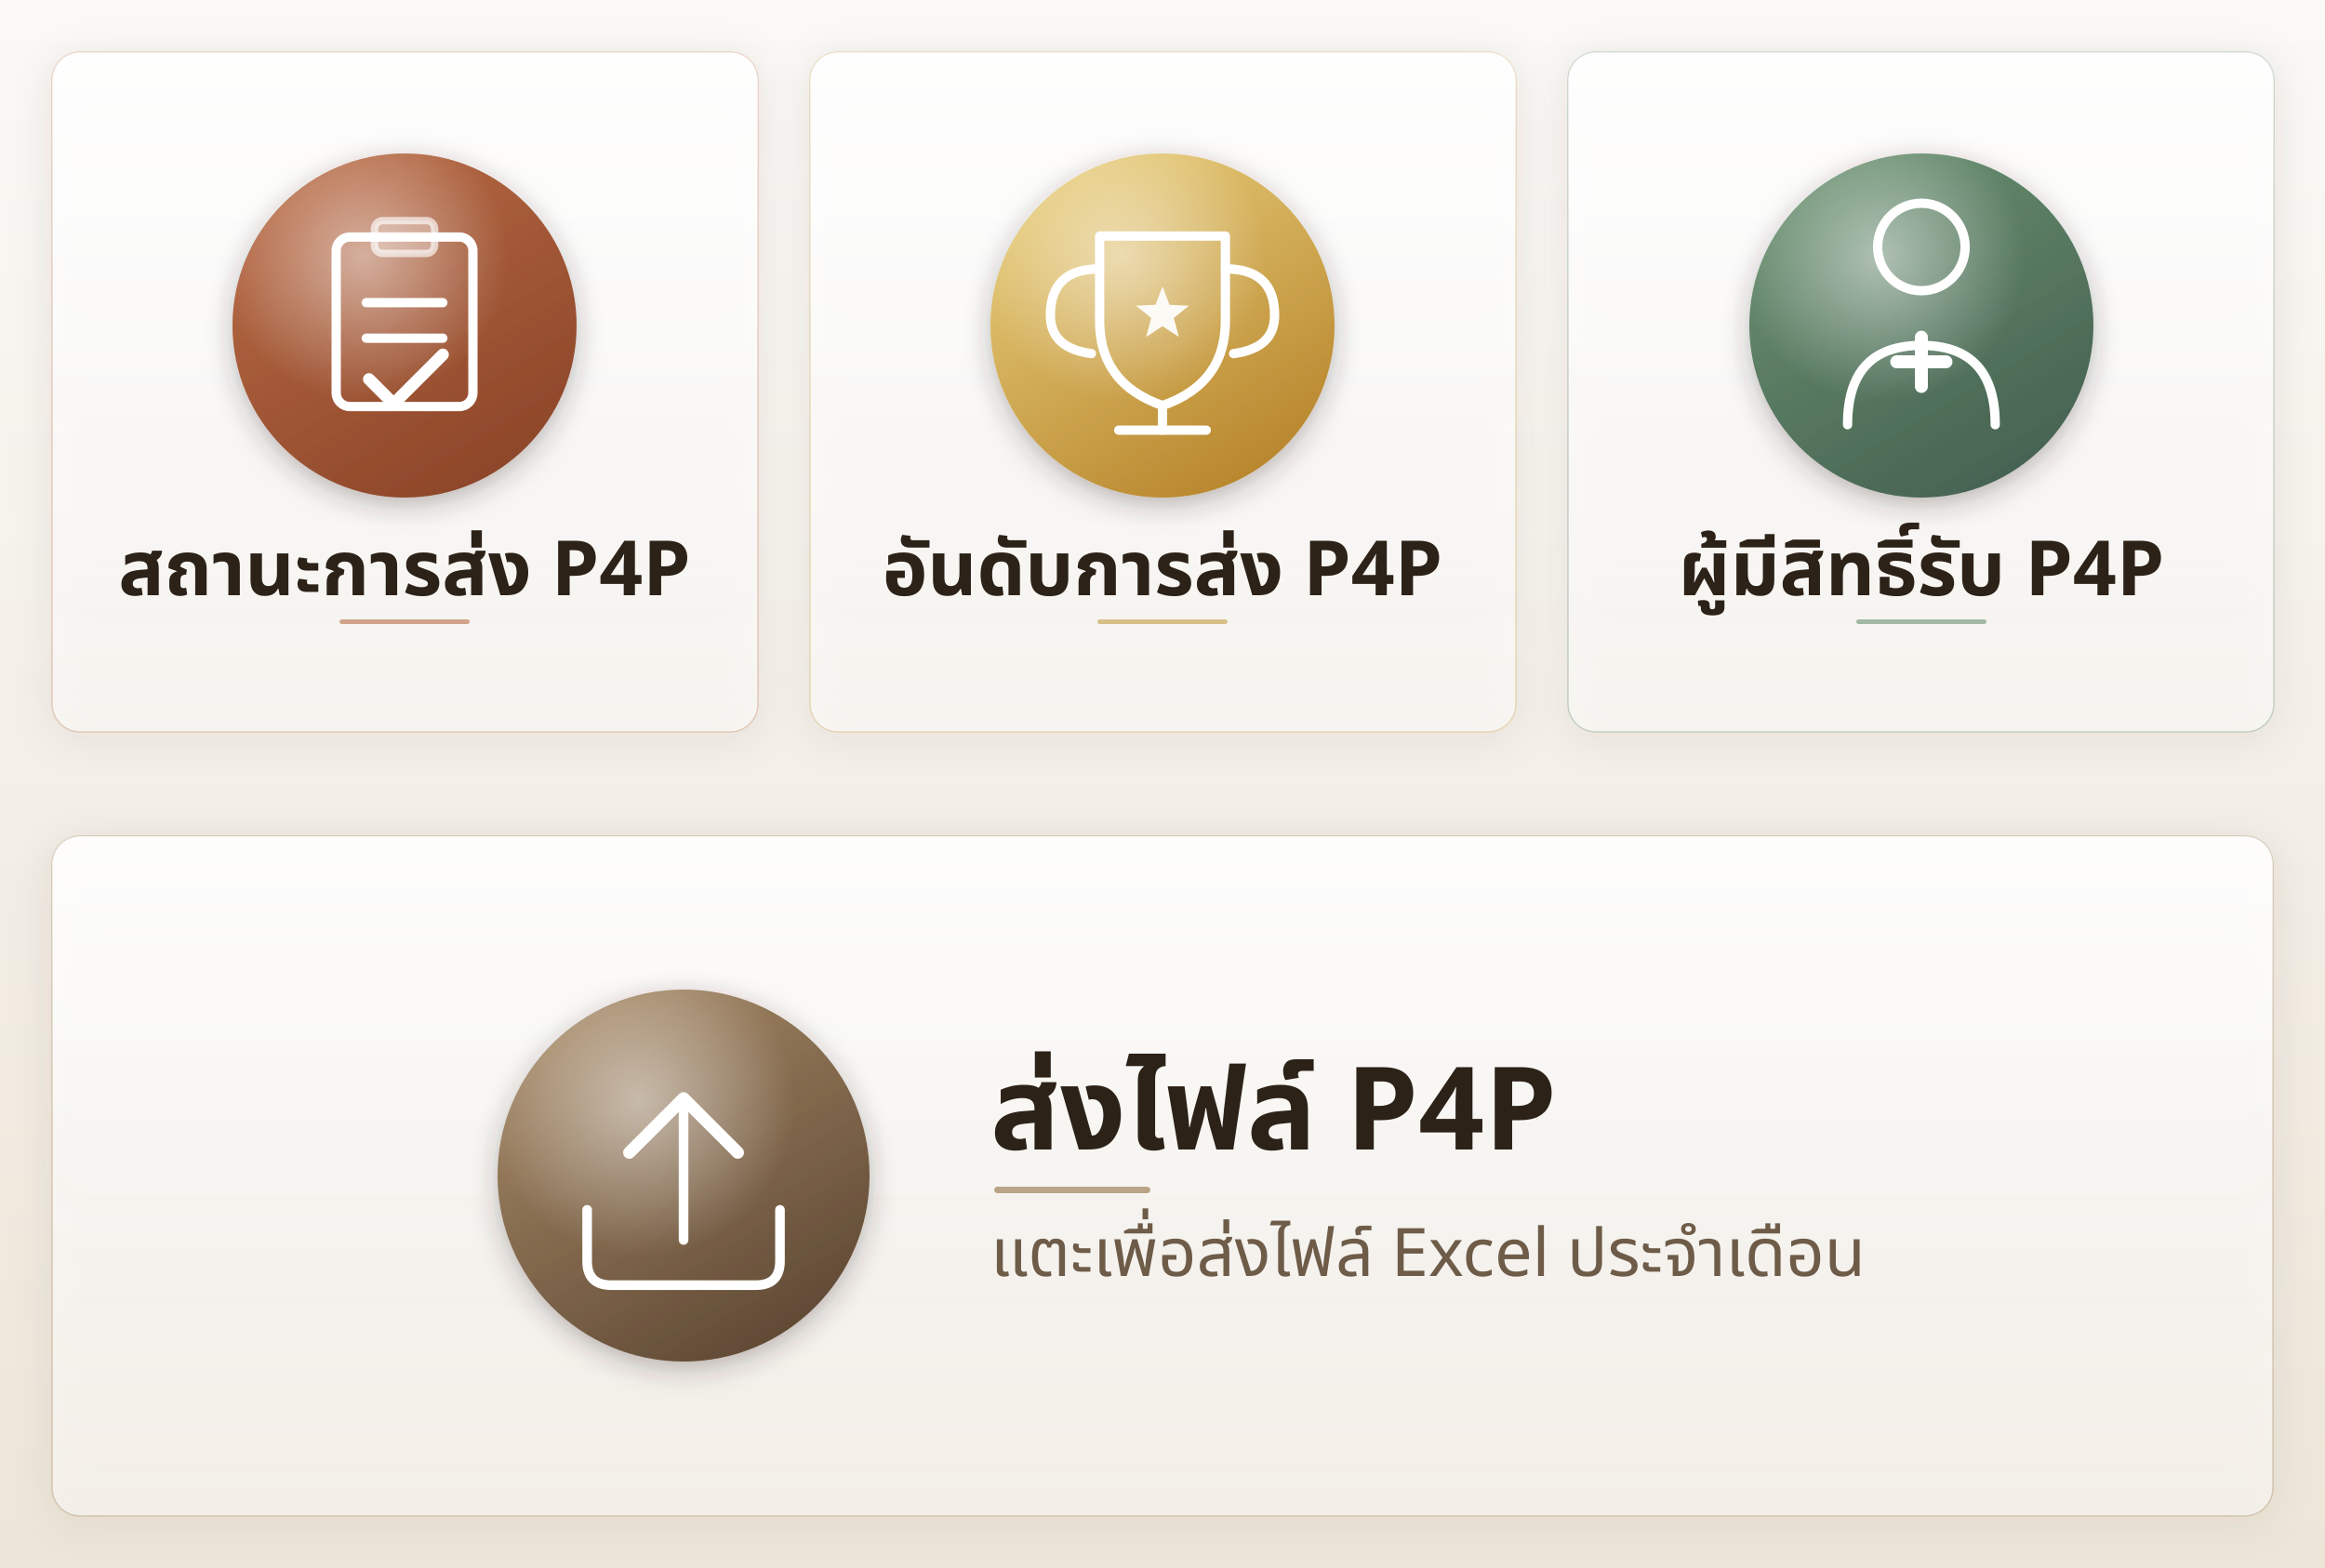
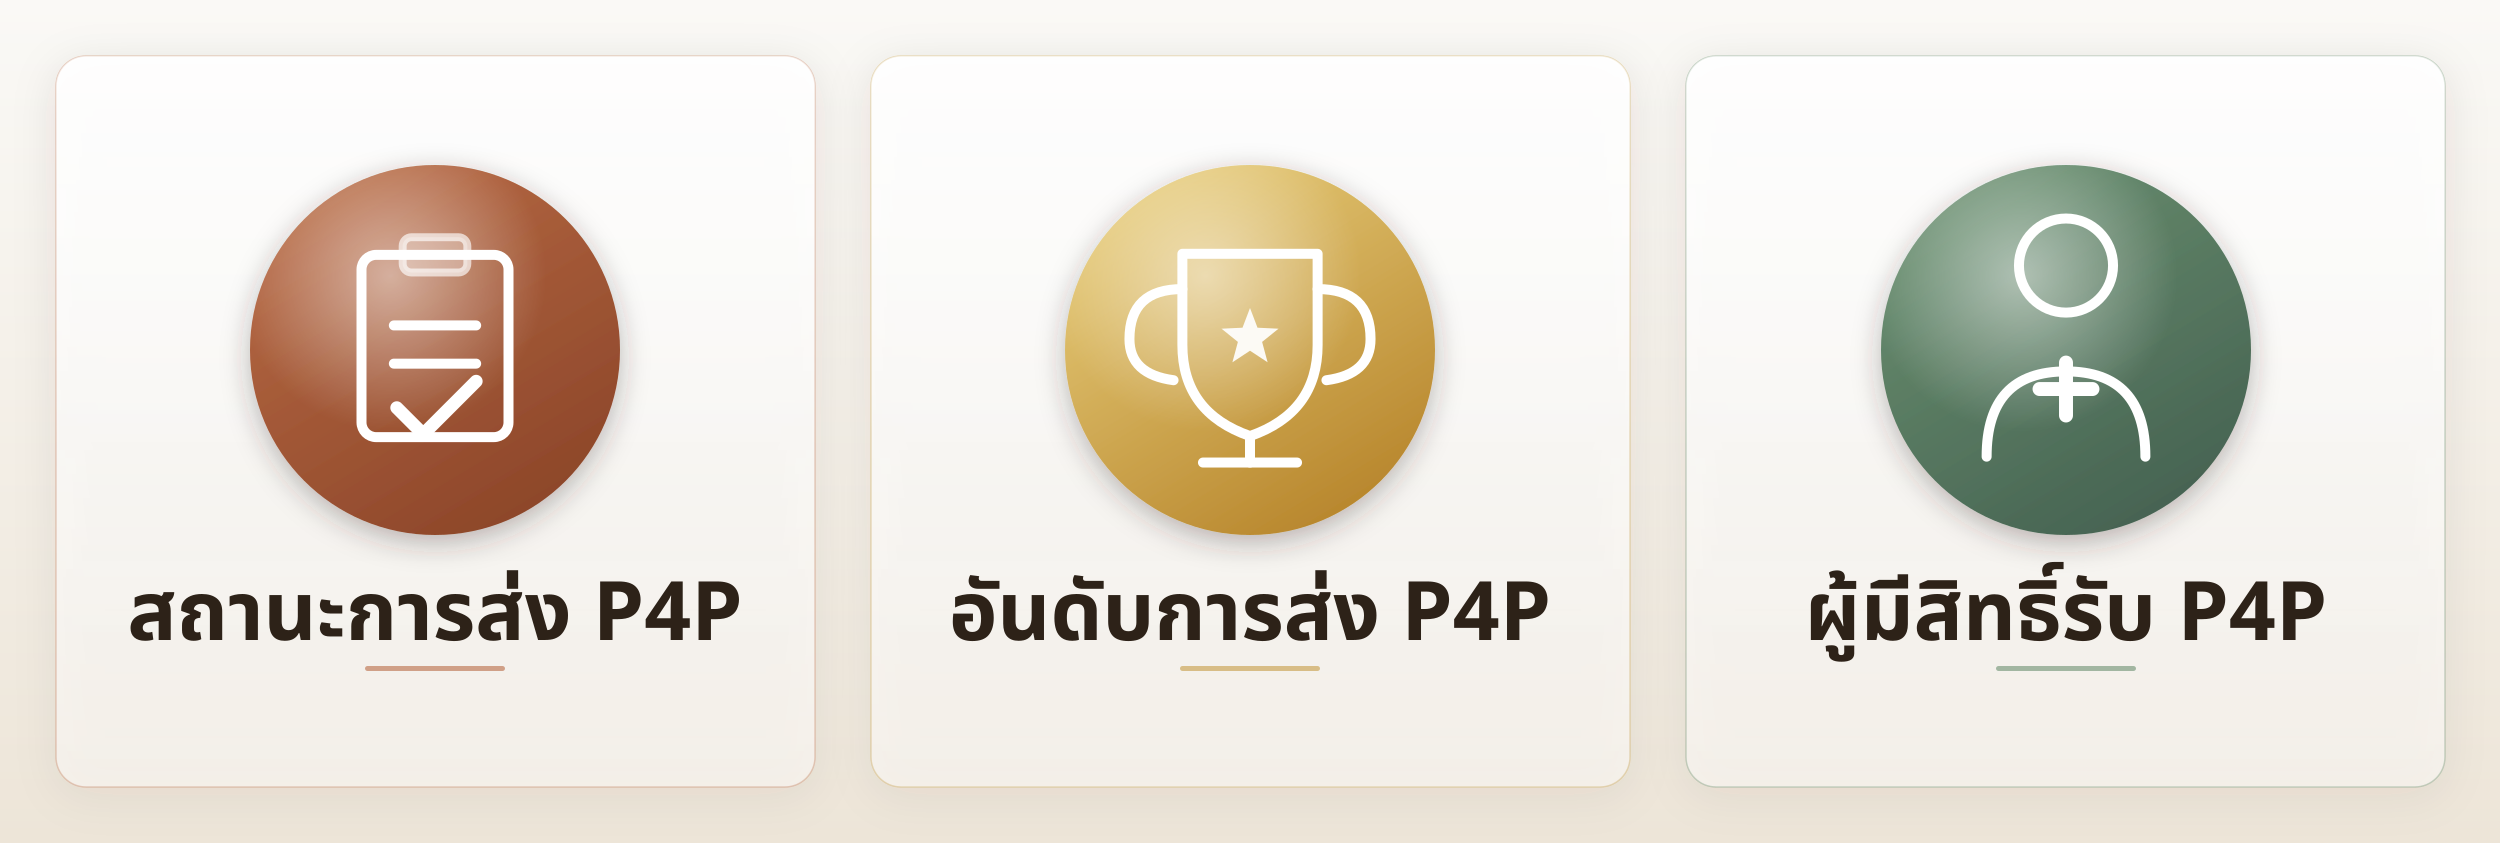
- <svg xmlns="http://www.w3.org/2000/svg" viewBox="0 0 2500 1686">
+ <svg xmlns="http://www.w3.org/2000/svg" viewBox="0 0 2500 843">
  <defs>
    <linearGradient id="bg" x1="0" y1="0" x2="0" y2="1">
      <stop offset="0%" stop-color="#FAF9F6" />
      <stop offset="100%" stop-color="#EDE5D8" />
    </linearGradient>
    <linearGradient id="glass" x1="0" y1="0" x2="0" y2="1">
      <stop offset="0%" stop-color="#FFFFFF" stop-opacity="0.80" />
      <stop offset="100%" stop-color="#FFFFFF" stop-opacity="0.44" />
    </linearGradient>
    <linearGradient id="sheen" x1="0" y1="0" x2="0" y2="1">
      <stop offset="0%" stop-color="#FFFFFF" stop-opacity="0.55" />
      <stop offset="100%" stop-color="#FFFFFF" stop-opacity="0" />
    </linearGradient>
    <linearGradient id="copper" x1="0.2" y1="0" x2="0.8" y2="1">
      <stop offset="0%" stop-color="#B86A44" />
      <stop offset="100%" stop-color="#8A4428" />
    </linearGradient>
    <linearGradient id="gold" x1="0.2" y1="0" x2="0.8" y2="1">
      <stop offset="0%" stop-color="#E8CE7C" />
      <stop offset="100%" stop-color="#B58228" />
    </linearGradient>
    <linearGradient id="sage" x1="0.2" y1="0" x2="0.8" y2="1">
      <stop offset="0%" stop-color="#6A9070" />
      <stop offset="100%" stop-color="#446050" />
    </linearGradient>
-     <linearGradient id="clay" x1="0.2" y1="0" x2="0.8" y2="1">
-       <stop offset="0%" stop-color="#A68966" />
-       <stop offset="100%" stop-color="#5C4632" />
-     </linearGradient>
    <radialGradient id="lens" cx="38%" cy="30%" r="60%">
      <stop offset="0%" stop-color="#FFFFFF" stop-opacity="0.50" />
      <stop offset="70%" stop-color="#FFFFFF" stop-opacity="0" />
    </radialGradient>
    <filter id="cs" x="-6%" y="-6%" width="112%" height="120%">
      <feDropShadow dx="0" dy="10" stdDeviation="22" flood-color="#4B3D33" flood-opacity="0.13" />
    </filter>
    <filter id="is" x="-28%" y="-28%" width="156%" height="156%">
      <feDropShadow dx="0" dy="8" stdDeviation="14" flood-color="#3A2F27" flood-opacity="0.32" />
    </filter>
  </defs>
-   <rect width="2500" height="1686" fill="url(#bg)" />
+   <rect width="2500" height="843" fill="url(#bg)" />
  <rect x="56" y="56" width="759" height="731" rx="30" fill="url(#glass)" stroke="#B86A44" stroke-opacity="0.30" stroke-width="1.5" filter="url(#cs)" />
  <rect x="56" y="56" width="759" height="400" rx="30" fill="url(#sheen)" />
  <circle cx="435" cy="350" r="185" fill="url(#copper)" filter="url(#is)" />
  <circle cx="435" cy="350" r="185" fill="url(#lens)" />
  <g transform="translate(435,346) scale(1.47)" fill="none" stroke="#FFFFFF" stroke-width="6.8" stroke-linecap="round" stroke-linejoin="round">
    <rect x="-50" y="-62" width="100" height="124" rx="10" />
    <rect x="-22" y="-74" width="44" height="24" rx="6" fill="#FFFFFF" fill-opacity="0.28" stroke="#FFFFFF" stroke-opacity="0.65" stroke-width="5.4" />
    <line x1="-28" y1="-14" x2="28" y2="-14" />
    <line x1="-28" y1="12" x2="28" y2="12" />
    <polyline points="-26,42 -8,60 28,24" stroke-width="8.8" fill="none" />
  </g>
  <text x="435" y="640" text-anchor="middle" font-family="'Noto Sans Thai',sans-serif" font-size="82" font-weight="700" fill="#2D2218">สถานะการส่ง P4P</text>
  <rect x="365" y="666" width="140" height="5" rx="2.5" fill="#B86A44" opacity="0.6" />
  <rect x="871" y="56" width="759" height="731" rx="30" fill="url(#glass)" stroke="#C49B43" stroke-opacity="0.32" stroke-width="1.5" filter="url(#cs)" />
  <rect x="871" y="56" width="759" height="400" rx="30" fill="url(#sheen)" />
  <circle cx="1250" cy="350" r="185" fill="url(#gold)" filter="url(#is)" />
  <circle cx="1250" cy="350" r="185" fill="url(#lens)" />
  <g transform="translate(1250,342) scale(1.47)" fill="none" stroke="#FFFFFF" stroke-width="6.8" stroke-linecap="round" stroke-linejoin="round">
    <path d="M-46,-60 h92 v62 q0,46 -46,62 q-46,-16 -46,-62 z" />
    <path d="M-46,-36 q-36,0 -36,34 q0,24 30,28" />
    <path d="M46,-36 q36,0 36,34 q0,24 -30,28" />
    <line x1="0" y1="64" x2="0" y2="82" />
    <line x1="-32" y1="82" x2="32" y2="82" />
  </g>
  <polygon transform="translate(1250,338)" points="0,-30 7.5,-10.3 28.5,-9.3 12.1,3.9 17.6,24.3 0,12.7 -17.6,24.3 -12.1,3.9 -28.5,-9.3 -7.5,-10.3" fill="#FFFFFF" opacity="0.92" />
  <text x="1250" y="640" text-anchor="middle" font-family="'Noto Sans Thai',sans-serif" font-size="82" font-weight="700" fill="#2D2218">อันดับการส่ง P4P</text>
  <rect x="1180" y="666" width="140" height="5" rx="2.5" fill="#C49B43" opacity="0.6" />
  <rect x="1686" y="56" width="759" height="731" rx="30" fill="url(#glass)" stroke="#6A9070" stroke-opacity="0.35" stroke-width="1.5" filter="url(#cs)" />
  <rect x="1686" y="56" width="759" height="400" rx="30" fill="url(#sheen)" />
  <circle cx="2066" cy="350" r="185" fill="url(#sage)" filter="url(#is)" />
  <circle cx="2066" cy="350" r="185" fill="url(#lens)" />
  <g transform="translate(2066,342) scale(1.47)" fill="none" stroke="#FFFFFF" stroke-width="6.8" stroke-linecap="round" stroke-linejoin="round">
    <circle cx="0" cy="-52" r="32" />
    <path d="M-54,78 q0,-58 54,-58 q54,0 54,58" />
    <line x1="0" y1="14" x2="0" y2="50" stroke-width="9.5" />
    <line x1="-18" y1="32" x2="18" y2="32" stroke-width="9.5" />
  </g>
  <text x="2066" y="640" text-anchor="middle" font-family="'Noto Sans Thai',sans-serif" font-size="82" font-weight="700" fill="#2D2218">ผู้มีสิทธิ์รับ P4P</text>
  <rect x="1996" y="666" width="140" height="5" rx="2.5" fill="#6A9070" opacity="0.6" />
-   <rect x="56" y="899" width="2388" height="731" rx="30" fill="url(#glass)" stroke="#A68966" stroke-opacity="0.38" stroke-width="1.5" filter="url(#cs)" />
-   <rect x="56" y="899" width="2388" height="330" rx="30" fill="url(#sheen)" />
-   <circle cx="735" cy="1264" r="200" fill="url(#clay)" filter="url(#is)" />
-   <circle cx="735" cy="1264" r="200" fill="url(#lens)" />
-   <g transform="translate(735,1262) scale(1.62)" fill="none" stroke="#FFFFFF" stroke-width="6.4" stroke-linecap="round" stroke-linejoin="round">
-     <path d="M-64,24 v34 q0,16 16,16 h96 q16,0 16,-16 v-34" />
-     <line x1="0" y1="44" x2="0" y2="-48" />
-     <polyline points="-36,-14 0,-50 36,-14" stroke-width="8.2" />
-   </g>
-   <text x="1065" y="1236" font-family="'Noto Sans Thai',sans-serif" font-size="124" font-weight="700" fill="#2D2218">ส่งไฟล์ P4P</text>
-   <rect x="1069" y="1276" width="168" height="7" rx="3.5" fill="#A68966" opacity="0.75" />
-   <text x="1065" y="1372" font-family="'Noto Sans Thai',sans-serif" font-size="72" font-weight="400" fill="#6E5C49">แตะเพื่อส่งไฟล์ Excel ประจำเดือน</text>
</svg>
